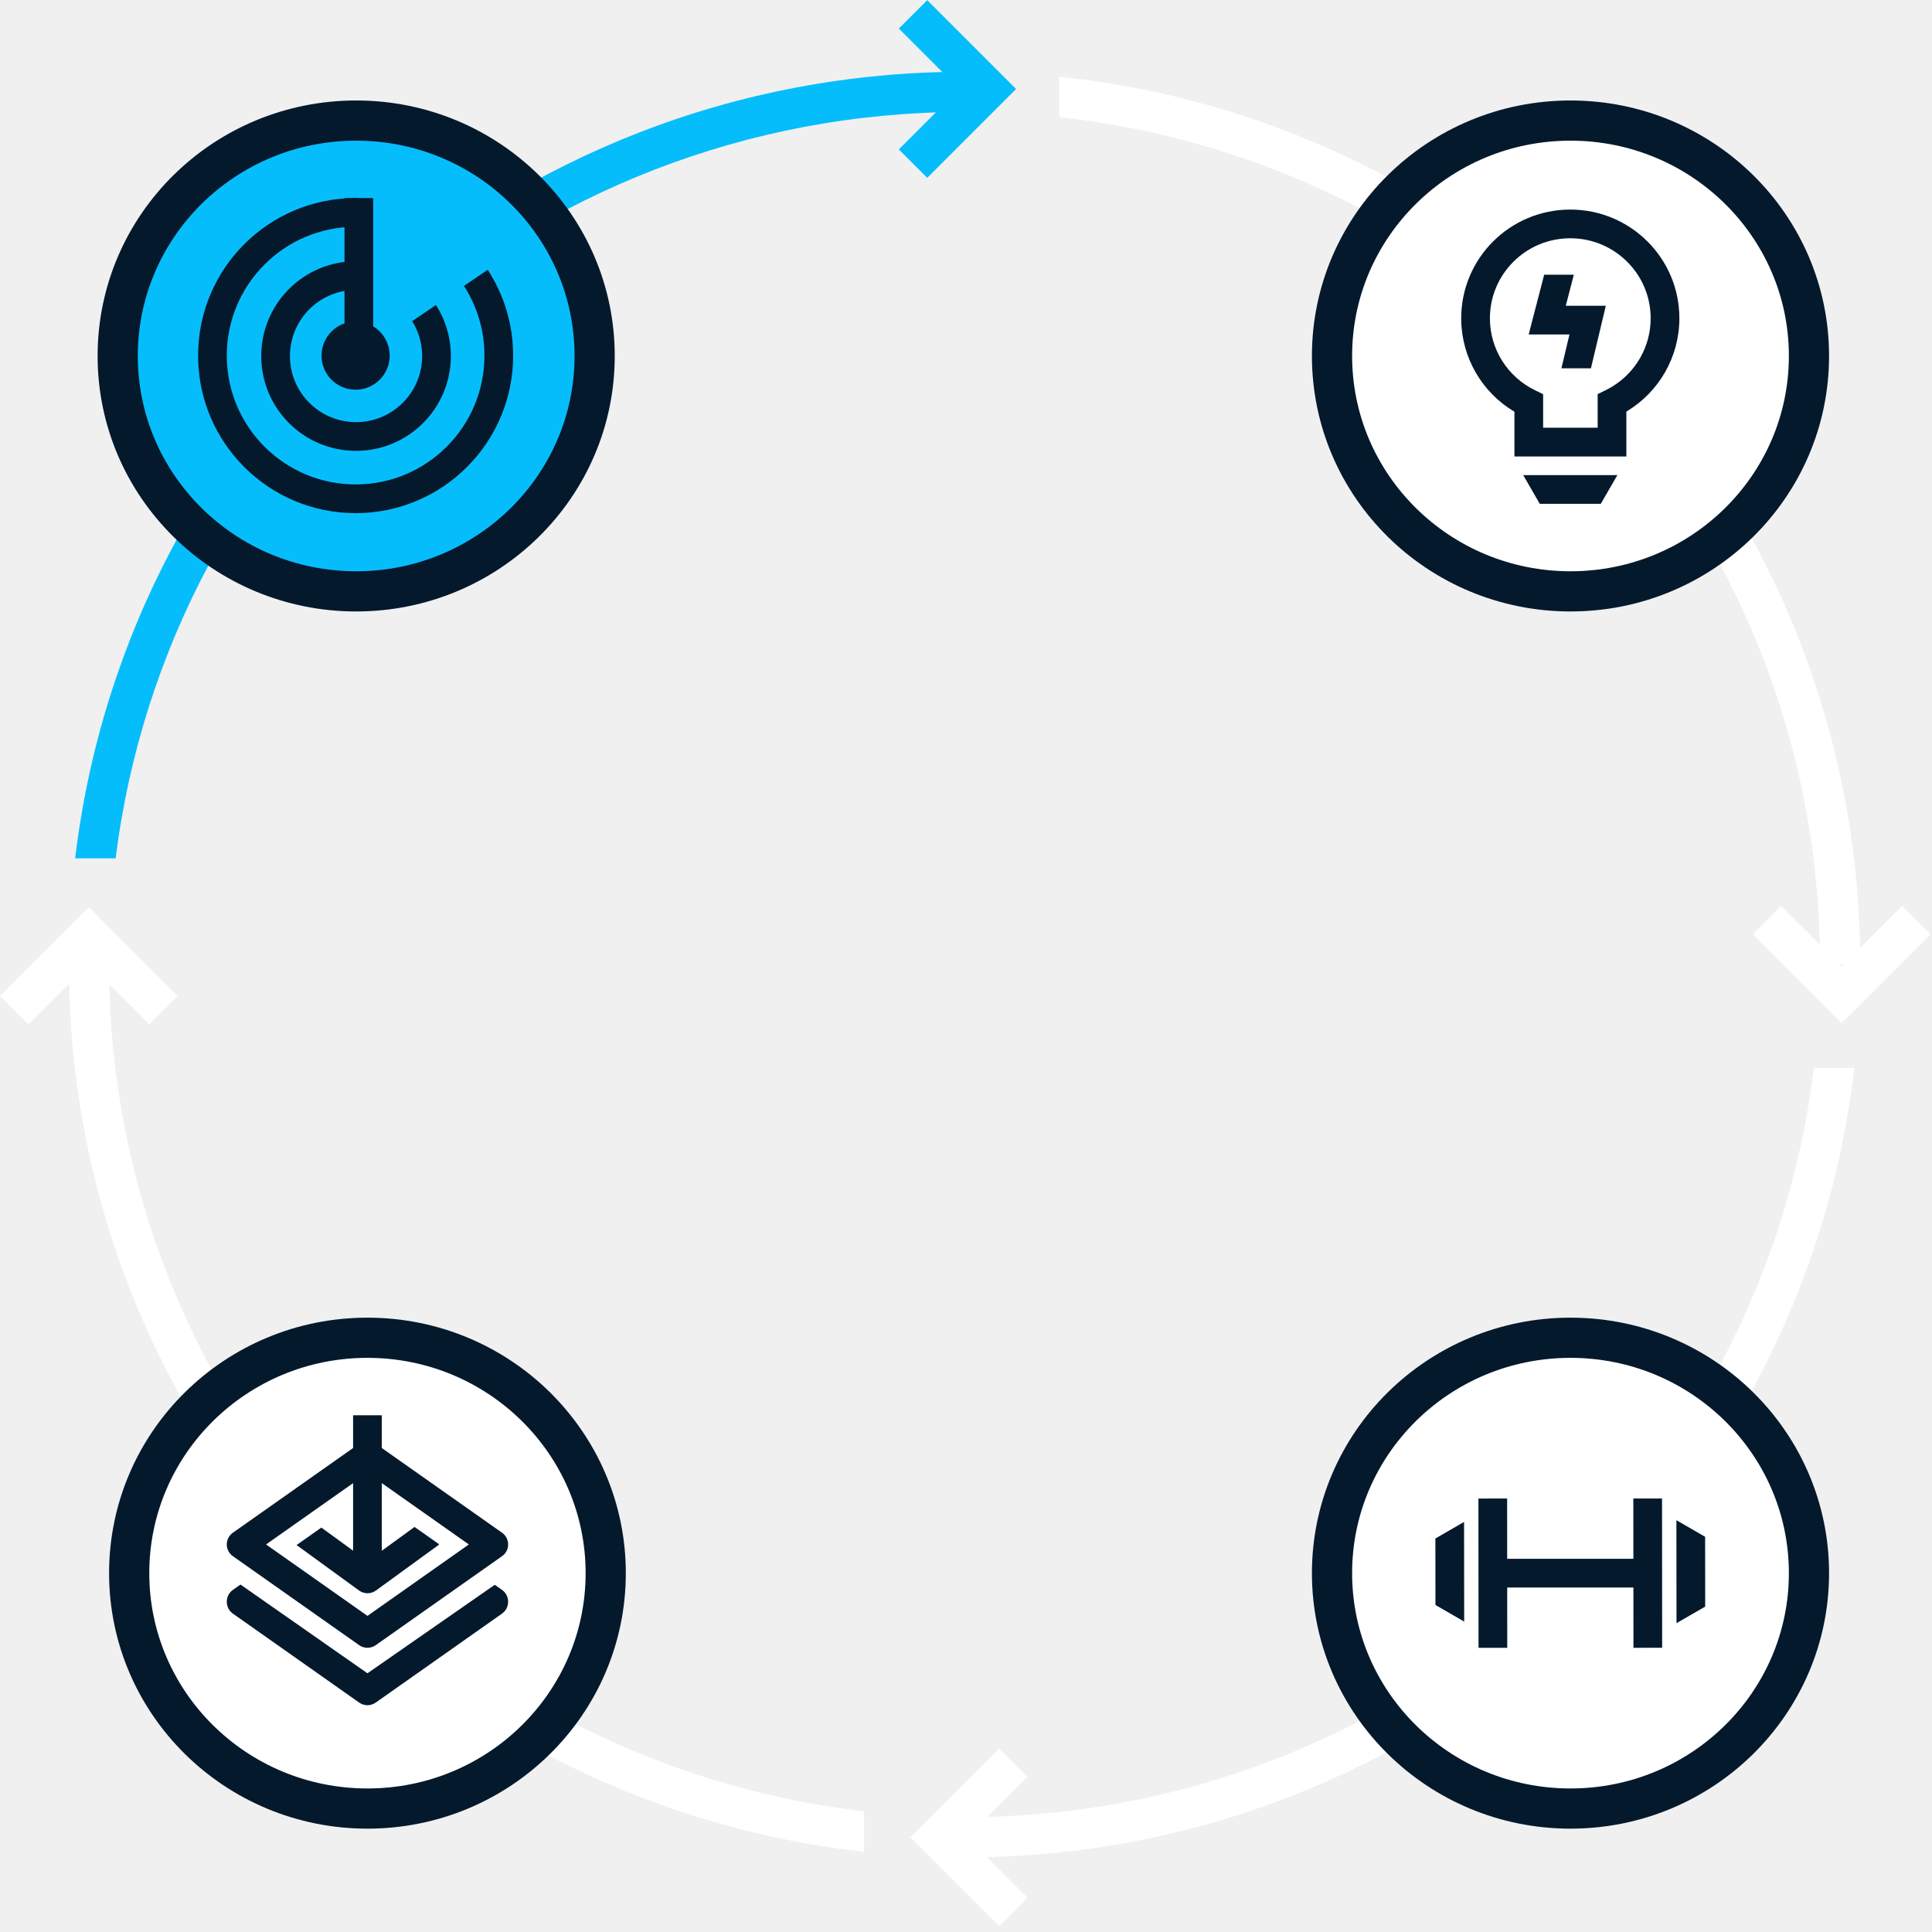
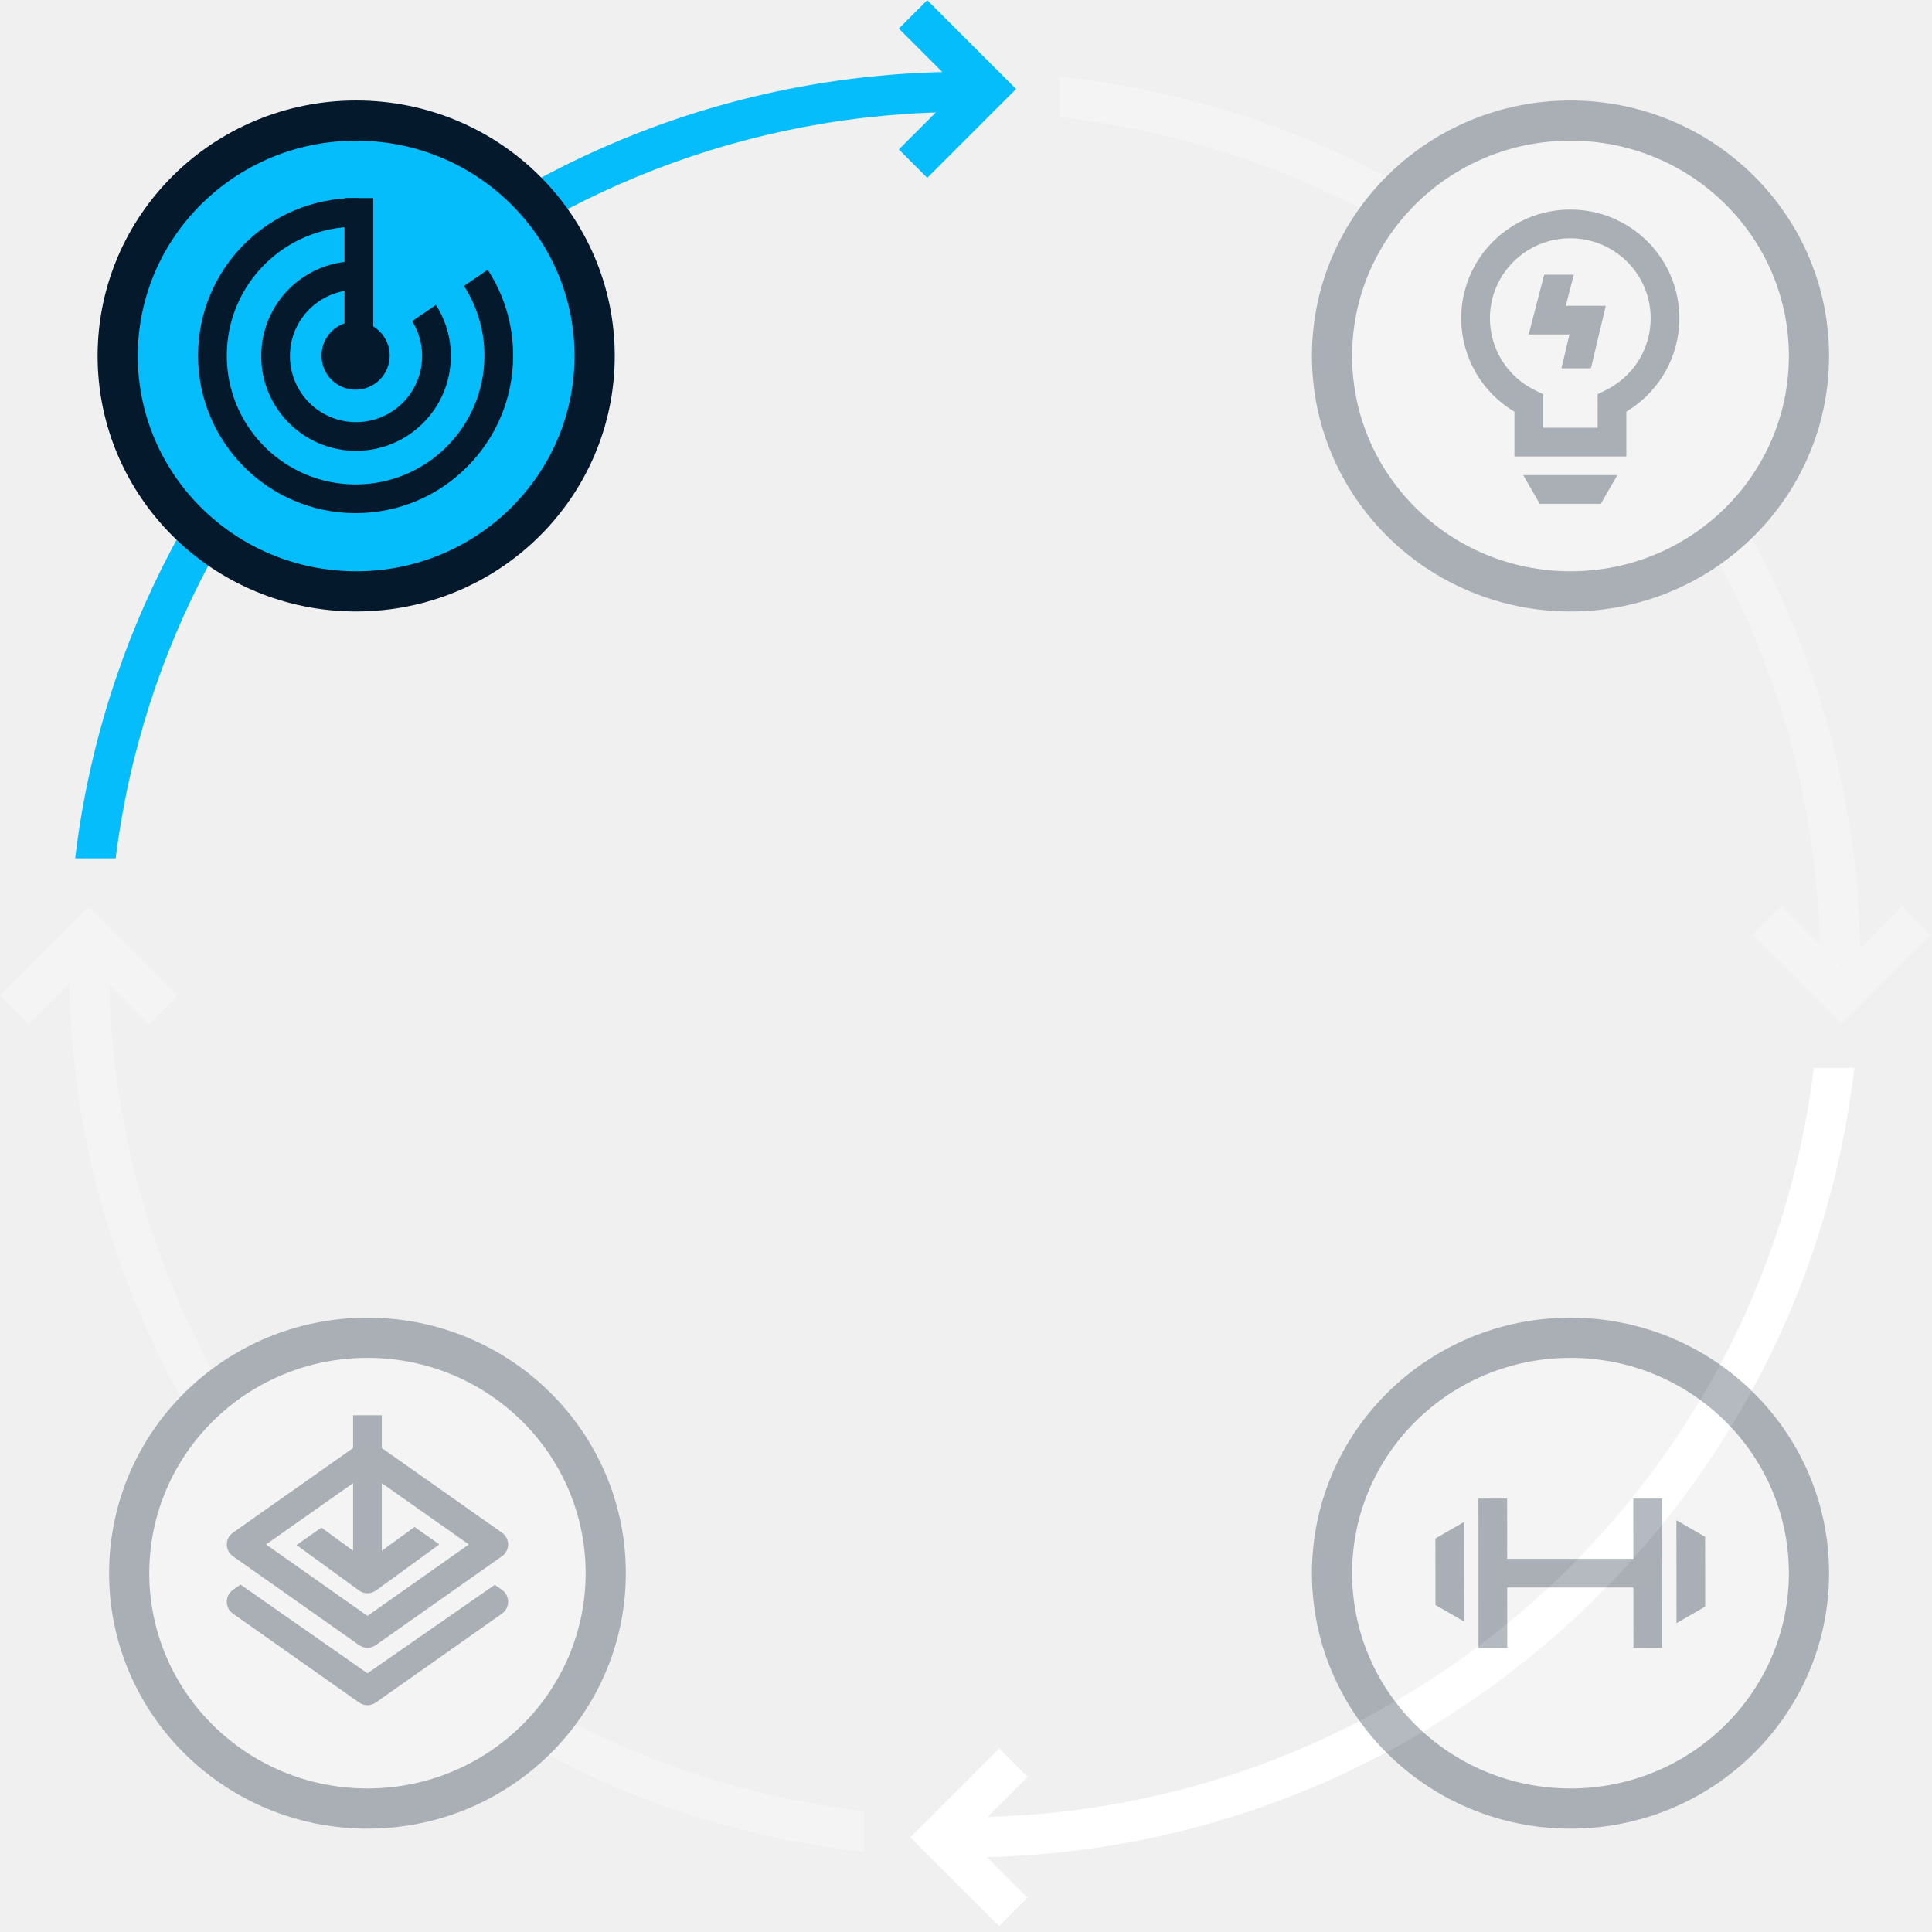
<svg viewBox="0 0 673 673">
  <g fill="none" fill-rule="evenodd">
    <g transform="translate(26)">
      <path d="M310 25v14C157.987 39 32.566 152.435 14.29 298.998H.185C18.54 144.675 150.253 25 310 25z" fill="#06BDFC" />
      <path fill="#06BDFC" fill-rule="nonzero" d="m297 .05-9.9 9.9L308.152 31l-21.05 21.05 9.899 9.9L327.95 31z" />
      <ellipse stroke="#05192D" stroke-width="14" fill="#06BDFC" cx="98.071" cy="124" rx="83.071" ry="82" />
      <g transform="translate(43 69)" fill="#05192D">
        <path d="M54.875 0c.334 0 .667.003 1 .009V10.01a47.554 47.554 0 0 0-1-.011C30.091 10 10 30.091 10 54.875S30.091 99.75 54.875 99.75 99.75 79.659 99.75 54.875a44.665 44.665 0 0 0-7.124-24.272l8.273-5.624c5.598 8.601 8.851 18.869 8.851 29.896 0 30.307-24.568 54.875-54.875 54.875S0 85.182 0 54.875 24.568 0 54.875 0zm.15 22c.284 0 .567.004.85.01v10.005c-.283-.01-.566-.015-.85-.015C42.309 32 32 42.309 32 55.025S42.309 78.05 55.025 78.05 78.05 67.741 78.05 55.025c0-4.463-1.27-8.63-3.468-12.159l8.276-5.625a32.87 32.87 0 0 1 5.192 17.784c0 18.24-14.786 33.025-33.025 33.025C36.785 88.05 22 73.264 22 55.025 22 36.785 36.786 22 55.025 22z" fill-rule="nonzero" />
        <circle cx="54.875" cy="54.875" r="11.875" />
        <path fill-rule="nonzero" d="M61 0v56H51V0z" />
      </g>
    </g>
-     <g transform="translate(0 316)">
+     <g opacity=".3" transform="translate(0 316)">
      <path d="M38 20c0 152.223 114.907 277.705 262.998 294.973l.001 14.092C145.166 311.725 24 179.97 24 20z" fill="#FFF" />
      <path fill="#FFF" fill-rule="nonzero" d="m61.9 30.95-9.9 9.9-21.05-21.052L9.9 40.85 0 30.95 30.95 0z" />
      <ellipse stroke="#05192D" stroke-width="14" fill="#FFF" cx="128" cy="232" rx="83" ry="82" />
      <g fill="#05192D" fill-rule="nonzero">
        <path d="m83.776 235.967 44.041 30.786.183.13.107-.076 44.239-30.754 2.534 1.78c2.764 1.948 2.825 6.074.184 8.118l-.184.136-44 31a5 5 0 0 1-5.76 0l-44-31c-2.827-1.991-2.827-6.261 0-8.253l2.656-1.867z" />
        <path d="m125.12 186.913-44 31c-2.827 1.991-2.827 6.183 0 8.174l44 31a5 5 0 0 0 5.76 0l44-31c2.827-1.991 2.827-6.183 0-8.174l-44-31a5 5 0 0 0-5.76 0zm2.88 10.203L163.318 222 128 246.883 92.681 222 128 197.116z" />
        <path d="m144.4 215.904 8.394 5.909.167.23-22 16a5 5 0 0 1-5.685.137l-.197-.136-21.774-15.838 8.637-6.081 16.078 11.692 16.38-11.913z" />
        <path d="M133 177v52.361h-10V177z" />
      </g>
    </g>
-     <g transform="translate(369 26)">
+     <g opacity=".3" transform="translate(369 26)">
      <path d="M.004.72C156.798 17.151 279 149.346 279 310h-14C265 157.093 149.057 31.167.003 14.8z" fill="#FFF" />
      <path fill="#FFF" fill-rule="nonzero" d="m241.575 299.475 9.9-9.9 21.05 21.051 21.05-21.05 9.9 9.899-30.95 30.95z" />
      <ellipse stroke="#05192D" stroke-width="14" fill="#FFF" cx="178.071" cy="98" rx="83.071" ry="82" />
      <g fill="#05192D" fill-rule="nonzero">
        <path d="M178 47c-20.983 0-38 16.955-38 37.88l.003.482c.168 13.315 7.289 25.33 18.445 32.006l.093.055V133h38.993l-.001-15.624.25-.148C209.003 110.396 216 98.238 216 84.88 216 63.955 198.983 47 178 47zm0 10c15.468 0 28 12.486 28 27.88 0 9.829-5.145 18.77-13.418 23.806-.73.445-1.48.855-2.247 1.231l-2.801 1.372-.001 11.711h-18.992v-11.683l-2.812-1.369C156.18 105.304 150 95.645 150 84.88 150 69.486 162.532 57 178 57zm16.4 82.5-5.772 10H167.37l-5.773-10H194.4z" />
        <path d="m179.236 69.692-2.807 10.822h13.943l-5.183 21.793H174.91l2.804-11.793h-14.21l5.4-20.822h10.33z" />
      </g>
    </g>
    <path d="M645.932 372.001C628.03 526.807 496.092 647 336 647v-14c152.358 0 278.004-113.951 295.833-260.997z" fill="#FFF" />
    <path fill="#FFF" fill-rule="nonzero" d="m348.05 609.05 9.9 9.9L336.899 640l21.05 21.05-9.899 9.9L317.1 640z" />
-     <g transform="translate(471 473)">
+     <g opacity=".3" transform="translate(471 473)">
      <ellipse stroke="#05192D" stroke-width="14" fill="#FFF" cx="76.071" cy="75" rx="83.071" ry="82" />
      <g fill="#05192D" fill-rule="nonzero">
        <path d="m39 57.155.038 34.711-10.006-5.777-.025-23.164L39 57.155zM54 49l.04 52-10 .008-.04-52zm59 43.423-.039-35.868 10.006 5.777.025 24.321-9.993 5.77zM98 101l-.04-52 10-.008.04 52z" />
        <path d="M103 70v10H48V70z" />
      </g>
    </g>
  </g>
</svg>
